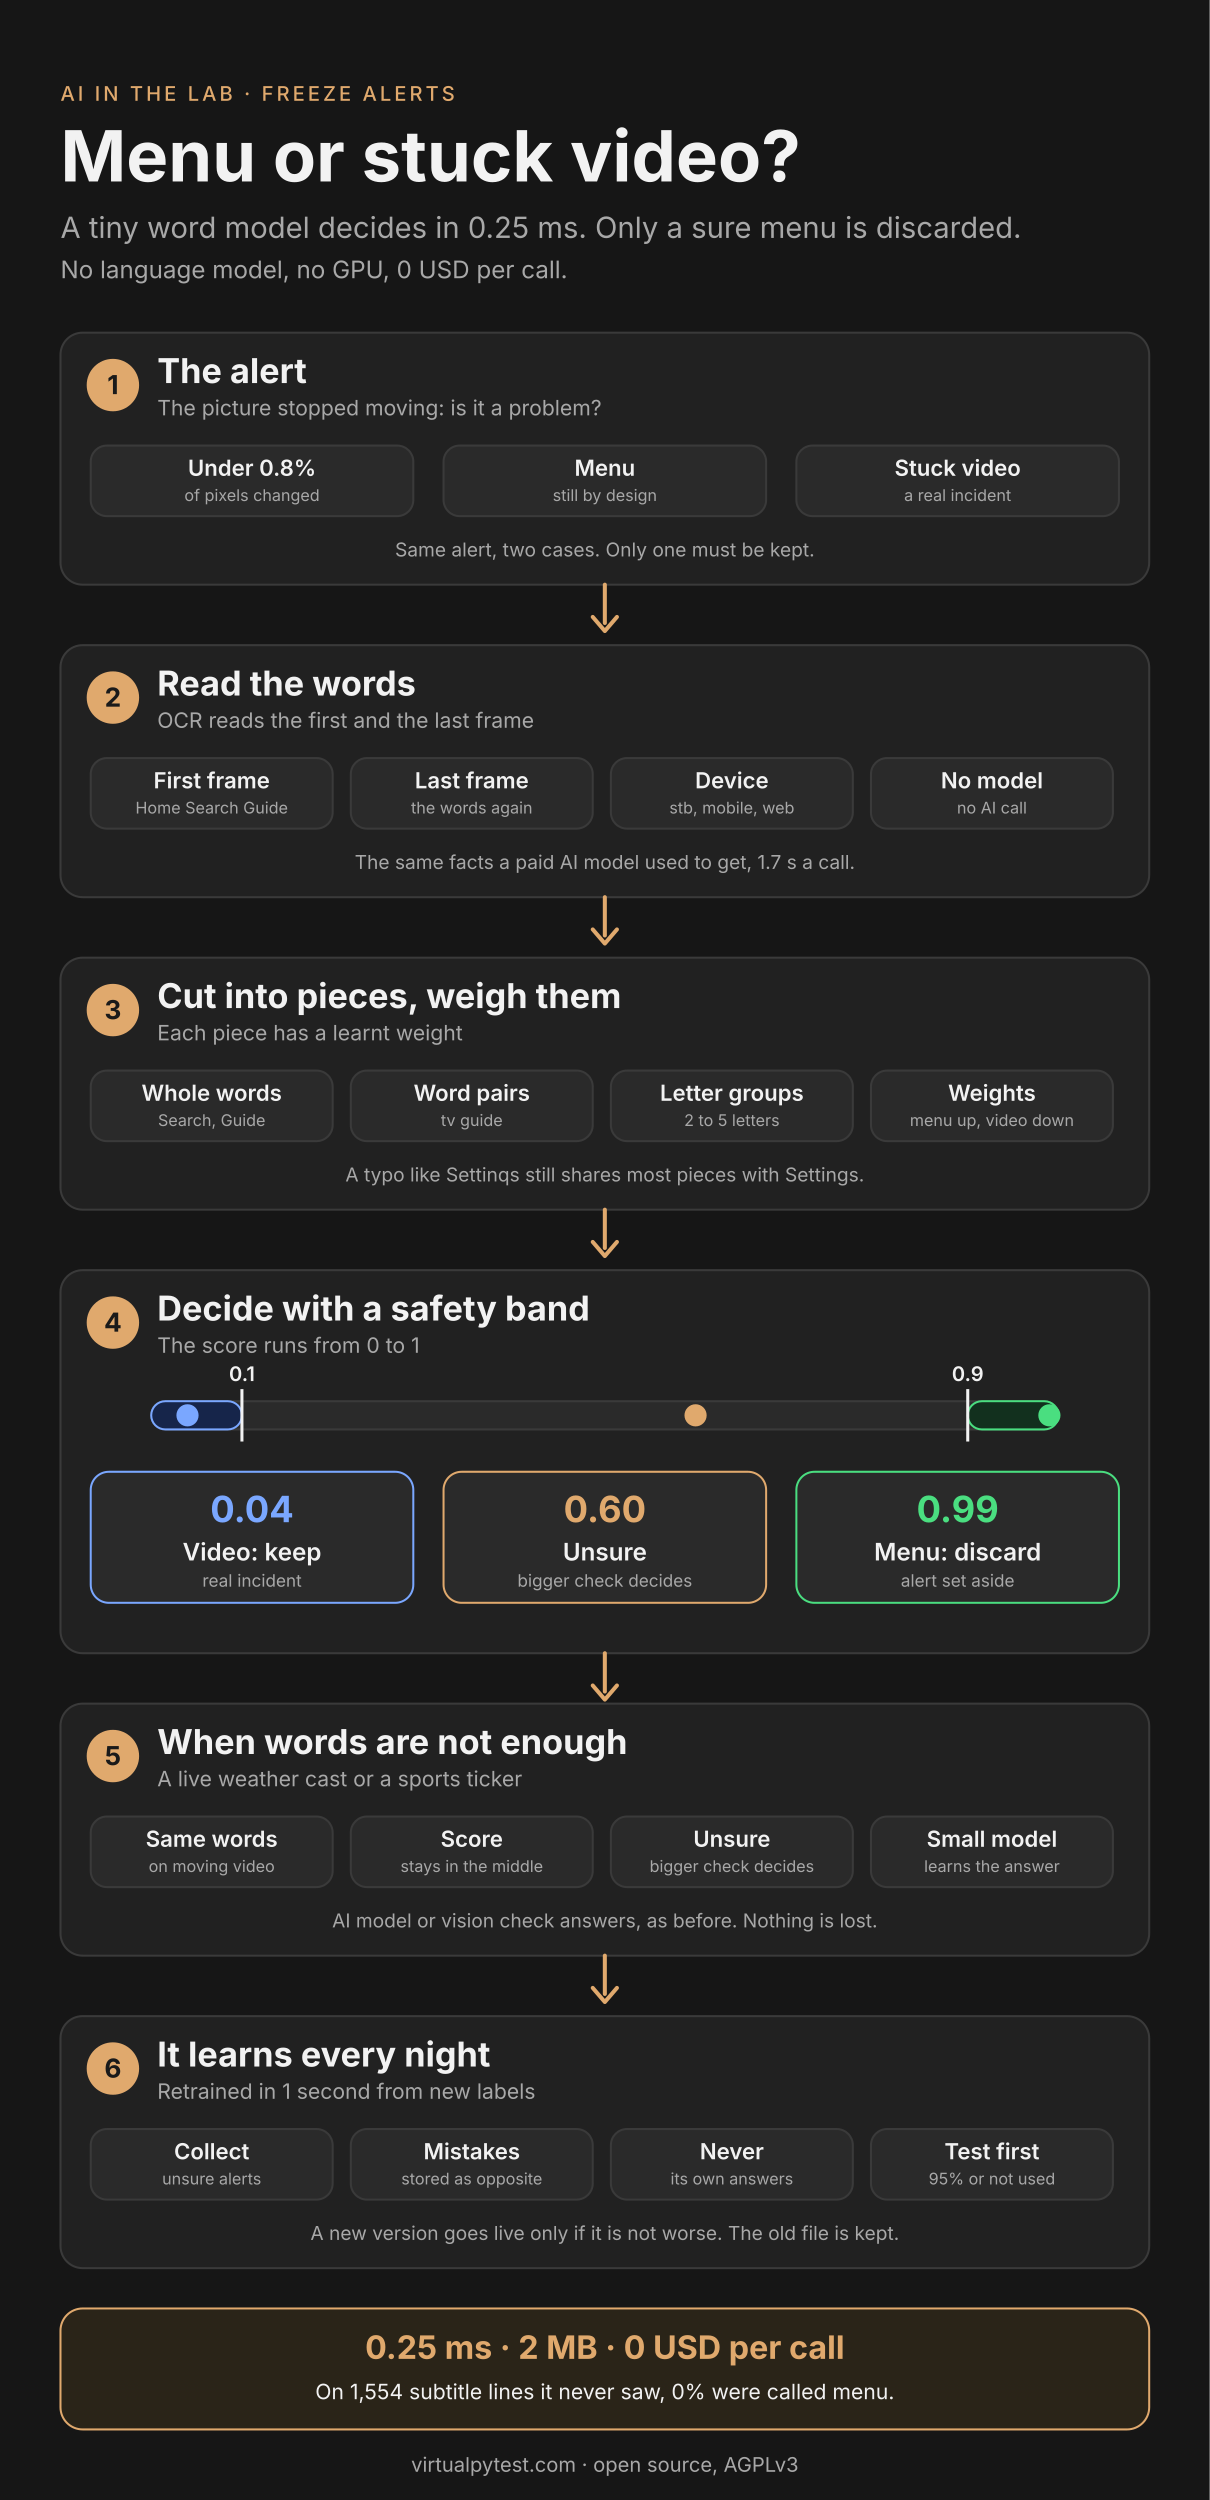
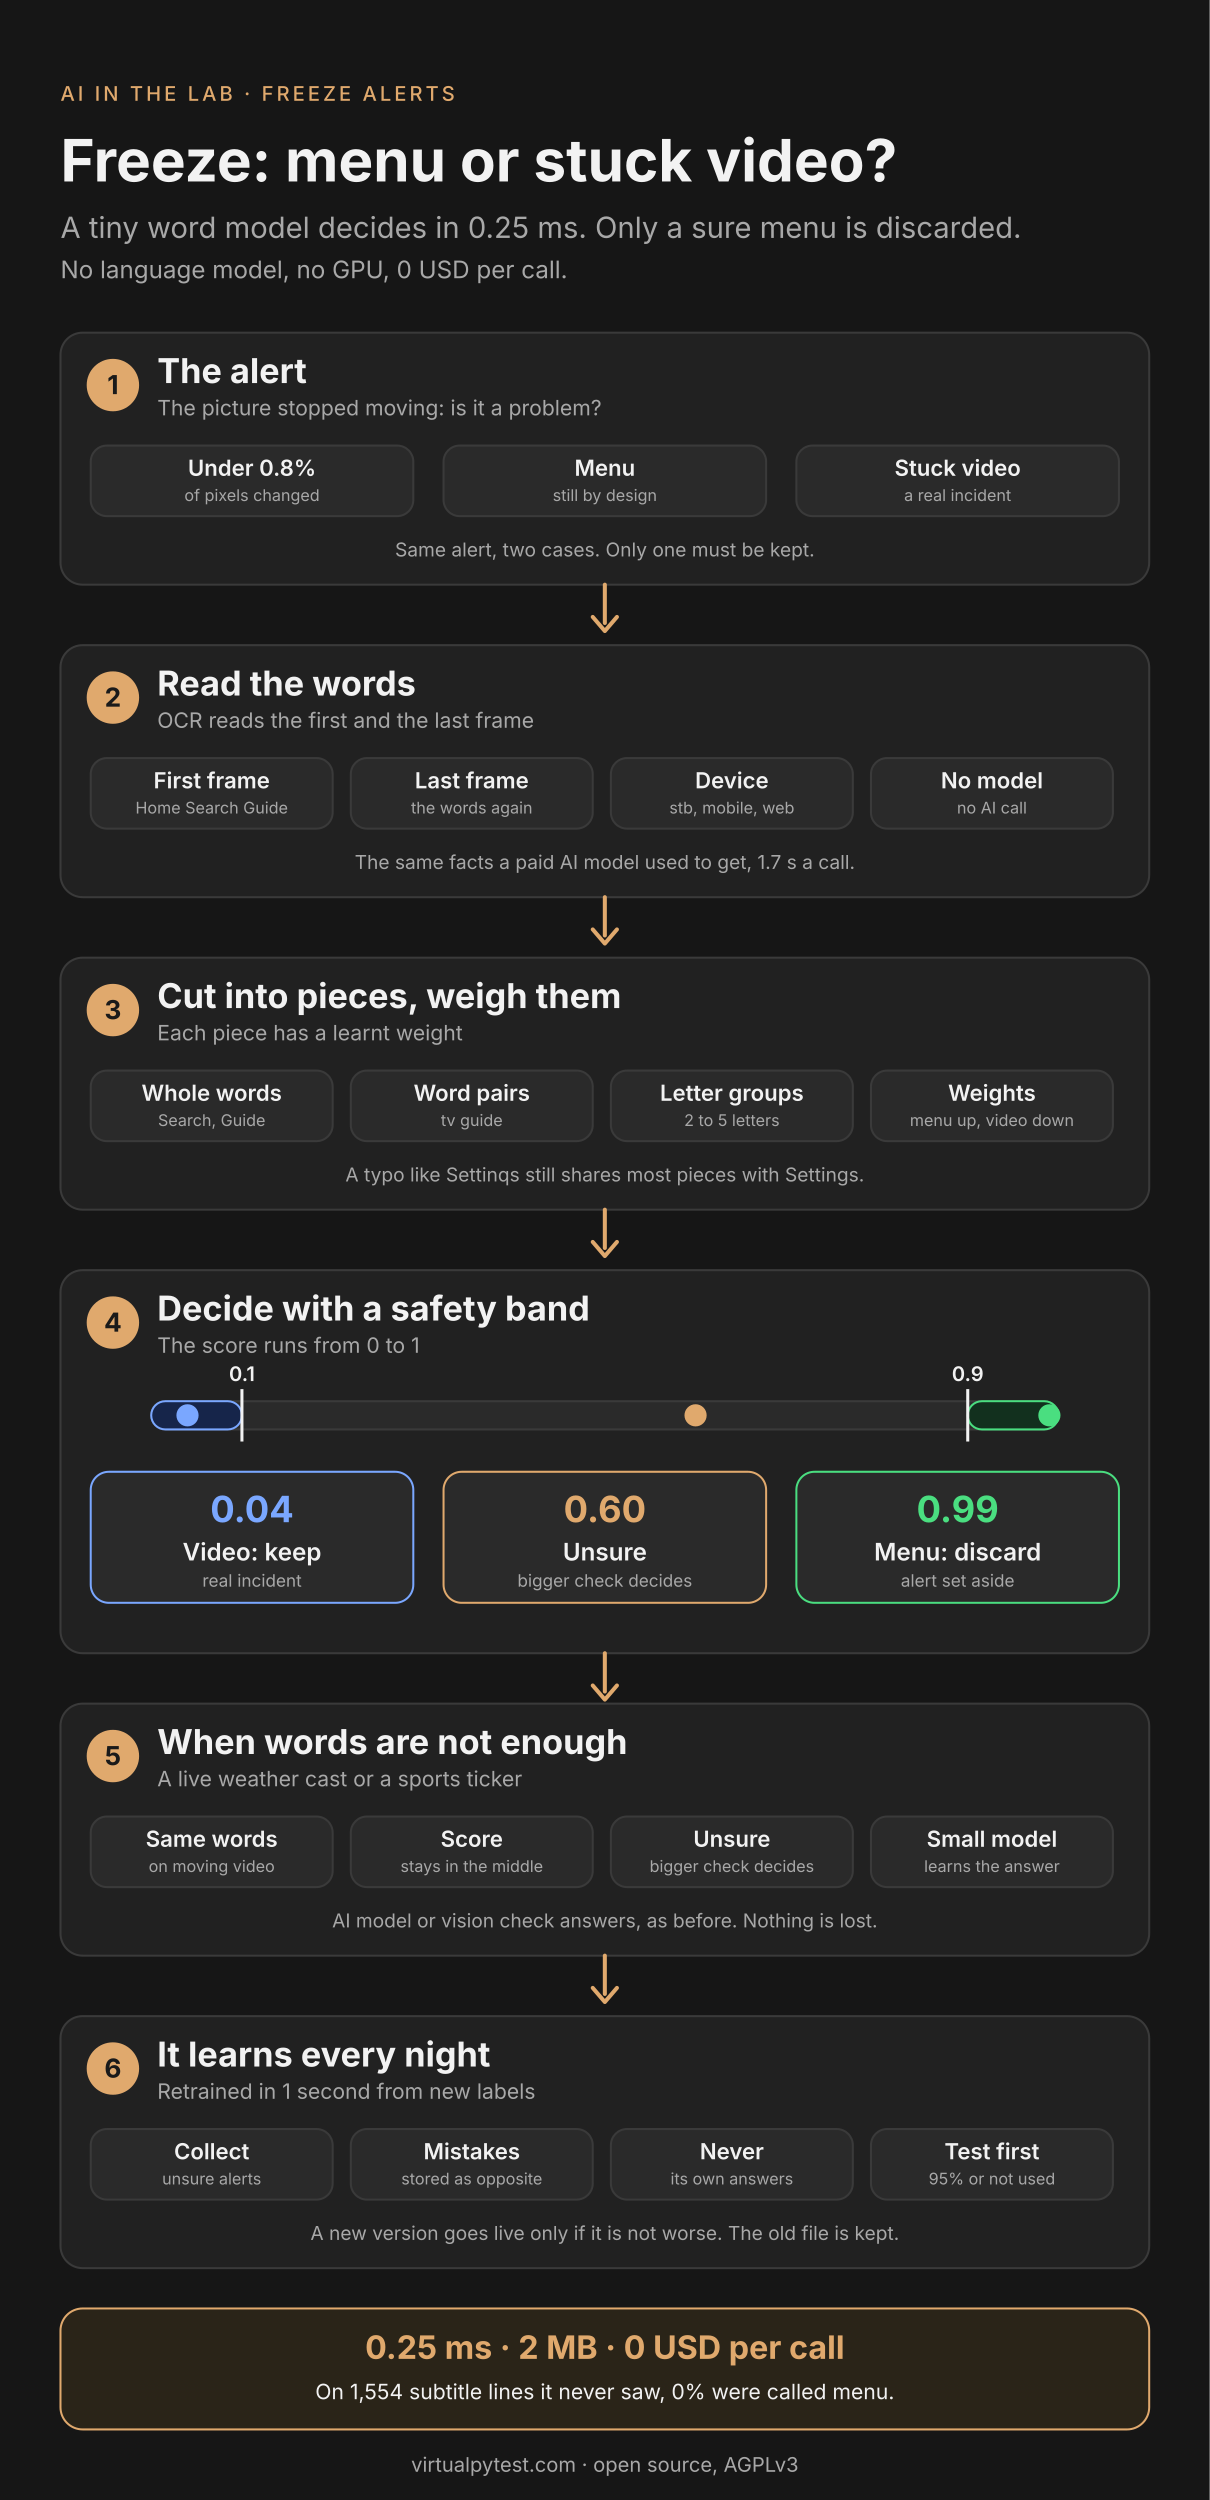
<svg xmlns="http://www.w3.org/2000/svg" viewBox="0 0 1200 2480" width="1200" height="2480" role="img" aria-labelledby="ti">
  <rect width="1200" height="2480" fill="#161616" />
  <text x="60" y="100" font-family="Geist,Inter,system-ui,-apple-system,Segoe UI,Helvetica,Arial,sans-serif" font-size="20" font-weight="500" fill="#e0a96d" text-anchor="start" letter-spacing="3">AI IN THE LAB · FREEZE ALERTS</text>
-   <text x="60" y="180" font-family="Geist,Inter,system-ui,-apple-system,Segoe UI,Helvetica,Arial,sans-serif" font-size="70" font-weight="700" fill="#f2f2f2" text-anchor="start" letter-spacing="0">Menu or stuck video?</text>
+   <text x="60" y="180" font-family="Geist,Inter,system-ui,-apple-system,Segoe UI,Helvetica,Arial,sans-serif" font-size="58" font-weight="700" fill="#f2f2f2" text-anchor="start" letter-spacing="0">Freeze: menu or stuck video?</text>
  <text x="60" y="236" font-family="Geist,Inter,system-ui,-apple-system,Segoe UI,Helvetica,Arial,sans-serif" font-size="29" font-weight="400" fill="#a8a8a8" text-anchor="start" letter-spacing="0">A tiny word model decides in 0.25 ms. Only a sure menu is discarded.</text>
  <text x="60" y="276" font-family="Geist,Inter,system-ui,-apple-system,Segoe UI,Helvetica,Arial,sans-serif" font-size="24" font-weight="400" fill="#a8a8a8" text-anchor="start" letter-spacing="0">No language model, no GPU, 0 USD per call.</text>
  <rect x="60" y="330" width="1080" height="250" rx="22" fill="#212121" stroke="#3a3a3a" stroke-width="2" />
  <circle cx="112" cy="382" r="26" fill="#e0a96d" />
  <text x="112" y="391" font-family="Geist,Inter,system-ui,-apple-system,Segoe UI,Helvetica,Arial,sans-serif" font-size="26" font-weight="700" fill="#1a1a1a" text-anchor="middle" letter-spacing="0">1</text>
  <text x="156" y="380" font-family="Geist,Inter,system-ui,-apple-system,Segoe UI,Helvetica,Arial,sans-serif" font-size="34" font-weight="700" fill="#f2f2f2" text-anchor="start" letter-spacing="0">The alert</text>
  <text x="156" y="412" font-family="Geist,Inter,system-ui,-apple-system,Segoe UI,Helvetica,Arial,sans-serif" font-size="21" font-weight="400" fill="#a8a8a8" text-anchor="start" letter-spacing="0">The picture stopped moving: is it a problem?</text>
  <rect x="90" y="442" width="320" height="70" rx="16" fill="#2a2a2a" stroke="#3a3a3a" stroke-width="2" />
  <text x="250.0" y="472" font-family="Geist,Inter,system-ui,-apple-system,Segoe UI,Helvetica,Arial,sans-serif" font-size="22" font-weight="600" fill="#f2f2f2" text-anchor="middle" letter-spacing="0">Under 0.8%</text>
  <text x="250.0" y="497" font-family="Geist,Inter,system-ui,-apple-system,Segoe UI,Helvetica,Arial,sans-serif" font-size="16" font-weight="400" fill="#a8a8a8" text-anchor="middle" letter-spacing="0">of pixels changed</text>
  <rect x="440" y="442" width="320" height="70" rx="16" fill="#2a2a2a" stroke="#3a3a3a" stroke-width="2" />
  <text x="600.0" y="472" font-family="Geist,Inter,system-ui,-apple-system,Segoe UI,Helvetica,Arial,sans-serif" font-size="22" font-weight="600" fill="#f2f2f2" text-anchor="middle" letter-spacing="0">Menu</text>
  <text x="600.0" y="497" font-family="Geist,Inter,system-ui,-apple-system,Segoe UI,Helvetica,Arial,sans-serif" font-size="16" font-weight="400" fill="#a8a8a8" text-anchor="middle" letter-spacing="0">still by design</text>
  <rect x="790" y="442" width="320" height="70" rx="16" fill="#2a2a2a" stroke="#3a3a3a" stroke-width="2" />
  <text x="950.0" y="472" font-family="Geist,Inter,system-ui,-apple-system,Segoe UI,Helvetica,Arial,sans-serif" font-size="22" font-weight="600" fill="#f2f2f2" text-anchor="middle" letter-spacing="0">Stuck video</text>
  <text x="950.0" y="497" font-family="Geist,Inter,system-ui,-apple-system,Segoe UI,Helvetica,Arial,sans-serif" font-size="16" font-weight="400" fill="#a8a8a8" text-anchor="middle" letter-spacing="0">a real incident</text>
  <text x="600" y="552" font-family="Geist,Inter,system-ui,-apple-system,Segoe UI,Helvetica,Arial,sans-serif" font-size="19" font-weight="400" fill="#a8a8a8" text-anchor="middle" letter-spacing="0">Same alert, two cases. Only one must be kept.</text>
  <path d="M600 580V618" stroke="#e0a96d" stroke-width="4" stroke-linecap="round" />
  <path d="M588 612L600 626L612 612" fill="none" stroke="#e0a96d" stroke-width="4" stroke-linecap="round" stroke-linejoin="round" />
  <rect x="60" y="640" width="1080" height="250" rx="22" fill="#212121" stroke="#3a3a3a" stroke-width="2" />
  <circle cx="112" cy="692" r="26" fill="#e0a96d" />
  <text x="112" y="701" font-family="Geist,Inter,system-ui,-apple-system,Segoe UI,Helvetica,Arial,sans-serif" font-size="26" font-weight="700" fill="#1a1a1a" text-anchor="middle" letter-spacing="0">2</text>
  <text x="156" y="690" font-family="Geist,Inter,system-ui,-apple-system,Segoe UI,Helvetica,Arial,sans-serif" font-size="34" font-weight="700" fill="#f2f2f2" text-anchor="start" letter-spacing="0">Read the words</text>
  <text x="156" y="722" font-family="Geist,Inter,system-ui,-apple-system,Segoe UI,Helvetica,Arial,sans-serif" font-size="21" font-weight="400" fill="#a8a8a8" text-anchor="start" letter-spacing="0">OCR reads the first and the last frame</text>
  <rect x="90" y="752" width="240" height="70" rx="16" fill="#2a2a2a" stroke="#3a3a3a" stroke-width="2" />
  <text x="210.0" y="782" font-family="Geist,Inter,system-ui,-apple-system,Segoe UI,Helvetica,Arial,sans-serif" font-size="22" font-weight="600" fill="#f2f2f2" text-anchor="middle" letter-spacing="0">First frame</text>
  <text x="210.0" y="807" font-family="Geist,Inter,system-ui,-apple-system,Segoe UI,Helvetica,Arial,sans-serif" font-size="16" font-weight="400" fill="#a8a8a8" text-anchor="middle" letter-spacing="0">Home Search Guide</text>
  <rect x="348" y="752" width="240" height="70" rx="16" fill="#2a2a2a" stroke="#3a3a3a" stroke-width="2" />
  <text x="468.0" y="782" font-family="Geist,Inter,system-ui,-apple-system,Segoe UI,Helvetica,Arial,sans-serif" font-size="22" font-weight="600" fill="#f2f2f2" text-anchor="middle" letter-spacing="0">Last frame</text>
  <text x="468.0" y="807" font-family="Geist,Inter,system-ui,-apple-system,Segoe UI,Helvetica,Arial,sans-serif" font-size="16" font-weight="400" fill="#a8a8a8" text-anchor="middle" letter-spacing="0">the words again</text>
  <rect x="606" y="752" width="240" height="70" rx="16" fill="#2a2a2a" stroke="#3a3a3a" stroke-width="2" />
  <text x="726.0" y="782" font-family="Geist,Inter,system-ui,-apple-system,Segoe UI,Helvetica,Arial,sans-serif" font-size="22" font-weight="600" fill="#f2f2f2" text-anchor="middle" letter-spacing="0">Device</text>
  <text x="726.0" y="807" font-family="Geist,Inter,system-ui,-apple-system,Segoe UI,Helvetica,Arial,sans-serif" font-size="16" font-weight="400" fill="#a8a8a8" text-anchor="middle" letter-spacing="0">stb, mobile, web</text>
  <rect x="864" y="752" width="240" height="70" rx="16" fill="#2a2a2a" stroke="#3a3a3a" stroke-width="2" />
  <text x="984.0" y="782" font-family="Geist,Inter,system-ui,-apple-system,Segoe UI,Helvetica,Arial,sans-serif" font-size="22" font-weight="600" fill="#f2f2f2" text-anchor="middle" letter-spacing="0">No model</text>
  <text x="984.0" y="807" font-family="Geist,Inter,system-ui,-apple-system,Segoe UI,Helvetica,Arial,sans-serif" font-size="16" font-weight="400" fill="#a8a8a8" text-anchor="middle" letter-spacing="0">no AI call</text>
  <text x="600" y="862" font-family="Geist,Inter,system-ui,-apple-system,Segoe UI,Helvetica,Arial,sans-serif" font-size="19" font-weight="400" fill="#a8a8a8" text-anchor="middle" letter-spacing="0">The same facts a paid AI model used to get, 1.7 s a call.</text>
  <path d="M600 890V928" stroke="#e0a96d" stroke-width="4" stroke-linecap="round" />
  <path d="M588 922L600 936L612 922" fill="none" stroke="#e0a96d" stroke-width="4" stroke-linecap="round" stroke-linejoin="round" />
  <rect x="60" y="950" width="1080" height="250" rx="22" fill="#212121" stroke="#3a3a3a" stroke-width="2" />
  <circle cx="112" cy="1002" r="26" fill="#e0a96d" />
  <text x="112" y="1011" font-family="Geist,Inter,system-ui,-apple-system,Segoe UI,Helvetica,Arial,sans-serif" font-size="26" font-weight="700" fill="#1a1a1a" text-anchor="middle" letter-spacing="0">3</text>
  <text x="156" y="1000" font-family="Geist,Inter,system-ui,-apple-system,Segoe UI,Helvetica,Arial,sans-serif" font-size="34" font-weight="700" fill="#f2f2f2" text-anchor="start" letter-spacing="0">Cut into pieces, weigh them</text>
  <text x="156" y="1032" font-family="Geist,Inter,system-ui,-apple-system,Segoe UI,Helvetica,Arial,sans-serif" font-size="21" font-weight="400" fill="#a8a8a8" text-anchor="start" letter-spacing="0">Each piece has a learnt weight</text>
  <rect x="90" y="1062" width="240" height="70" rx="16" fill="#2a2a2a" stroke="#3a3a3a" stroke-width="2" />
  <text x="210.0" y="1092" font-family="Geist,Inter,system-ui,-apple-system,Segoe UI,Helvetica,Arial,sans-serif" font-size="22" font-weight="600" fill="#f2f2f2" text-anchor="middle" letter-spacing="0">Whole words</text>
  <text x="210.0" y="1117" font-family="Geist,Inter,system-ui,-apple-system,Segoe UI,Helvetica,Arial,sans-serif" font-size="16" font-weight="400" fill="#a8a8a8" text-anchor="middle" letter-spacing="0">Search, Guide</text>
  <rect x="348" y="1062" width="240" height="70" rx="16" fill="#2a2a2a" stroke="#3a3a3a" stroke-width="2" />
  <text x="468.0" y="1092" font-family="Geist,Inter,system-ui,-apple-system,Segoe UI,Helvetica,Arial,sans-serif" font-size="22" font-weight="600" fill="#f2f2f2" text-anchor="middle" letter-spacing="0">Word pairs</text>
  <text x="468.0" y="1117" font-family="Geist,Inter,system-ui,-apple-system,Segoe UI,Helvetica,Arial,sans-serif" font-size="16" font-weight="400" fill="#a8a8a8" text-anchor="middle" letter-spacing="0">tv guide</text>
  <rect x="606" y="1062" width="240" height="70" rx="16" fill="#2a2a2a" stroke="#3a3a3a" stroke-width="2" />
  <text x="726.0" y="1092" font-family="Geist,Inter,system-ui,-apple-system,Segoe UI,Helvetica,Arial,sans-serif" font-size="22" font-weight="600" fill="#f2f2f2" text-anchor="middle" letter-spacing="0">Letter groups</text>
  <text x="726.0" y="1117" font-family="Geist,Inter,system-ui,-apple-system,Segoe UI,Helvetica,Arial,sans-serif" font-size="16" font-weight="400" fill="#a8a8a8" text-anchor="middle" letter-spacing="0">2 to 5 letters</text>
  <rect x="864" y="1062" width="240" height="70" rx="16" fill="#2a2a2a" stroke="#3a3a3a" stroke-width="2" />
  <text x="984.0" y="1092" font-family="Geist,Inter,system-ui,-apple-system,Segoe UI,Helvetica,Arial,sans-serif" font-size="22" font-weight="600" fill="#f2f2f2" text-anchor="middle" letter-spacing="0">Weights</text>
  <text x="984.0" y="1117" font-family="Geist,Inter,system-ui,-apple-system,Segoe UI,Helvetica,Arial,sans-serif" font-size="16" font-weight="400" fill="#a8a8a8" text-anchor="middle" letter-spacing="0">menu up, video down</text>
  <text x="600" y="1172" font-family="Geist,Inter,system-ui,-apple-system,Segoe UI,Helvetica,Arial,sans-serif" font-size="19" font-weight="400" fill="#a8a8a8" text-anchor="middle" letter-spacing="0">A typo like Settinqs still shares most pieces with Settings.</text>
  <path d="M600 1200V1238" stroke="#e0a96d" stroke-width="4" stroke-linecap="round" />
  <path d="M588 1232L600 1246L612 1232" fill="none" stroke="#e0a96d" stroke-width="4" stroke-linecap="round" stroke-linejoin="round" />
  <rect x="60" y="1260" width="1080" height="380" rx="22" fill="#212121" stroke="#3a3a3a" stroke-width="2" />
  <circle cx="112" cy="1312" r="26" fill="#e0a96d" />
  <text x="112" y="1321" font-family="Geist,Inter,system-ui,-apple-system,Segoe UI,Helvetica,Arial,sans-serif" font-size="26" font-weight="700" fill="#1a1a1a" text-anchor="middle" letter-spacing="0">4</text>
  <text x="156" y="1310" font-family="Geist,Inter,system-ui,-apple-system,Segoe UI,Helvetica,Arial,sans-serif" font-size="34" font-weight="700" fill="#f2f2f2" text-anchor="start" letter-spacing="0">Decide with a safety band</text>
  <text x="156" y="1342" font-family="Geist,Inter,system-ui,-apple-system,Segoe UI,Helvetica,Arial,sans-serif" font-size="21" font-weight="400" fill="#a8a8a8" text-anchor="start" letter-spacing="0">The score runs from 0 to 1</text>
  <rect x="150" y="1390" width="900" height="28" rx="14" fill="#2a2a2a" stroke="#3a3a3a" stroke-width="2" />
  <rect x="150" y="1390" width="90.0" height="28" rx="14" fill="#16254a" stroke="#7aa7ff" stroke-width="2" />
  <rect x="960.0" y="1390" width="90.0" height="28" rx="14" fill="#12301e" stroke="#4ade80" stroke-width="2" />
  <line x1="240.0" y1="1378" x2="240.0" y2="1430" stroke="#f2f2f2" stroke-width="3" />
  <text x="240.0" y="1370" font-family="Geist,Inter,system-ui,-apple-system,Segoe UI,Helvetica,Arial,sans-serif" font-size="20" font-weight="600" fill="#f2f2f2" text-anchor="middle" letter-spacing="0">0.1</text>
  <line x1="960.0" y1="1378" x2="960.0" y2="1430" stroke="#f2f2f2" stroke-width="3" />
  <text x="960.0" y="1370" font-family="Geist,Inter,system-ui,-apple-system,Segoe UI,Helvetica,Arial,sans-serif" font-size="20" font-weight="600" fill="#f2f2f2" text-anchor="middle" letter-spacing="0">0.9</text>
  <circle cx="186.0" cy="1404" r="11" fill="#7aa7ff" />
  <circle cx="690.0" cy="1404" r="11" fill="#e0a96d" />
  <circle cx="1041.0" cy="1404" r="11" fill="#4ade80" />
  <rect x="90" y="1460" width="320" height="130" rx="18" fill="#2a2a2a" stroke="#7aa7ff" stroke-width="2" />
  <text x="250" y="1510" font-family="Geist,Inter,system-ui,-apple-system,Segoe UI,Helvetica,Arial,sans-serif" font-size="36" font-weight="700" fill="#7aa7ff" text-anchor="middle" letter-spacing="0">0.04</text>
  <text x="250" y="1548" font-family="Geist,Inter,system-ui,-apple-system,Segoe UI,Helvetica,Arial,sans-serif" font-size="24" font-weight="600" fill="#f2f2f2" text-anchor="middle" letter-spacing="0">Video: keep</text>
  <text x="250" y="1574" font-family="Geist,Inter,system-ui,-apple-system,Segoe UI,Helvetica,Arial,sans-serif" font-size="17" font-weight="400" fill="#a8a8a8" text-anchor="middle" letter-spacing="0">real incident</text>
  <rect x="440" y="1460" width="320" height="130" rx="18" fill="#2a2a2a" stroke="#e0a96d" stroke-width="2" />
  <text x="600" y="1510" font-family="Geist,Inter,system-ui,-apple-system,Segoe UI,Helvetica,Arial,sans-serif" font-size="36" font-weight="700" fill="#e0a96d" text-anchor="middle" letter-spacing="0">0.60</text>
  <text x="600" y="1548" font-family="Geist,Inter,system-ui,-apple-system,Segoe UI,Helvetica,Arial,sans-serif" font-size="24" font-weight="600" fill="#f2f2f2" text-anchor="middle" letter-spacing="0">Unsure</text>
  <text x="600" y="1574" font-family="Geist,Inter,system-ui,-apple-system,Segoe UI,Helvetica,Arial,sans-serif" font-size="17" font-weight="400" fill="#a8a8a8" text-anchor="middle" letter-spacing="0">bigger check decides</text>
  <rect x="790" y="1460" width="320" height="130" rx="18" fill="#2a2a2a" stroke="#4ade80" stroke-width="2" />
  <text x="950" y="1510" font-family="Geist,Inter,system-ui,-apple-system,Segoe UI,Helvetica,Arial,sans-serif" font-size="36" font-weight="700" fill="#4ade80" text-anchor="middle" letter-spacing="0">0.99</text>
  <text x="950" y="1548" font-family="Geist,Inter,system-ui,-apple-system,Segoe UI,Helvetica,Arial,sans-serif" font-size="24" font-weight="600" fill="#f2f2f2" text-anchor="middle" letter-spacing="0">Menu: discard</text>
  <text x="950" y="1574" font-family="Geist,Inter,system-ui,-apple-system,Segoe UI,Helvetica,Arial,sans-serif" font-size="17" font-weight="400" fill="#a8a8a8" text-anchor="middle" letter-spacing="0">alert set aside</text>
  <path d="M600 1640V1678" stroke="#e0a96d" stroke-width="4" stroke-linecap="round" />
  <path d="M588 1672L600 1686L612 1672" fill="none" stroke="#e0a96d" stroke-width="4" stroke-linecap="round" stroke-linejoin="round" />
  <rect x="60" y="1690" width="1080" height="250" rx="22" fill="#212121" stroke="#3a3a3a" stroke-width="2" />
  <circle cx="112" cy="1742" r="26" fill="#e0a96d" />
  <text x="112" y="1751" font-family="Geist,Inter,system-ui,-apple-system,Segoe UI,Helvetica,Arial,sans-serif" font-size="26" font-weight="700" fill="#1a1a1a" text-anchor="middle" letter-spacing="0">5</text>
  <text x="156" y="1740" font-family="Geist,Inter,system-ui,-apple-system,Segoe UI,Helvetica,Arial,sans-serif" font-size="34" font-weight="700" fill="#f2f2f2" text-anchor="start" letter-spacing="0">When words are not enough</text>
  <text x="156" y="1772" font-family="Geist,Inter,system-ui,-apple-system,Segoe UI,Helvetica,Arial,sans-serif" font-size="21" font-weight="400" fill="#a8a8a8" text-anchor="start" letter-spacing="0">A live weather cast or a sports ticker</text>
  <rect x="90" y="1802" width="240" height="70" rx="16" fill="#2a2a2a" stroke="#3a3a3a" stroke-width="2" />
  <text x="210.0" y="1832" font-family="Geist,Inter,system-ui,-apple-system,Segoe UI,Helvetica,Arial,sans-serif" font-size="22" font-weight="600" fill="#f2f2f2" text-anchor="middle" letter-spacing="0">Same words</text>
  <text x="210.0" y="1857" font-family="Geist,Inter,system-ui,-apple-system,Segoe UI,Helvetica,Arial,sans-serif" font-size="16" font-weight="400" fill="#a8a8a8" text-anchor="middle" letter-spacing="0">on moving video</text>
  <rect x="348" y="1802" width="240" height="70" rx="16" fill="#2a2a2a" stroke="#3a3a3a" stroke-width="2" />
  <text x="468.0" y="1832" font-family="Geist,Inter,system-ui,-apple-system,Segoe UI,Helvetica,Arial,sans-serif" font-size="22" font-weight="600" fill="#f2f2f2" text-anchor="middle" letter-spacing="0">Score</text>
  <text x="468.0" y="1857" font-family="Geist,Inter,system-ui,-apple-system,Segoe UI,Helvetica,Arial,sans-serif" font-size="16" font-weight="400" fill="#a8a8a8" text-anchor="middle" letter-spacing="0">stays in the middle</text>
  <rect x="606" y="1802" width="240" height="70" rx="16" fill="#2a2a2a" stroke="#3a3a3a" stroke-width="2" />
  <text x="726.0" y="1832" font-family="Geist,Inter,system-ui,-apple-system,Segoe UI,Helvetica,Arial,sans-serif" font-size="22" font-weight="600" fill="#f2f2f2" text-anchor="middle" letter-spacing="0">Unsure</text>
  <text x="726.0" y="1857" font-family="Geist,Inter,system-ui,-apple-system,Segoe UI,Helvetica,Arial,sans-serif" font-size="16" font-weight="400" fill="#a8a8a8" text-anchor="middle" letter-spacing="0">bigger check decides</text>
  <rect x="864" y="1802" width="240" height="70" rx="16" fill="#2a2a2a" stroke="#3a3a3a" stroke-width="2" />
  <text x="984.0" y="1832" font-family="Geist,Inter,system-ui,-apple-system,Segoe UI,Helvetica,Arial,sans-serif" font-size="22" font-weight="600" fill="#f2f2f2" text-anchor="middle" letter-spacing="0">Small model</text>
  <text x="984.0" y="1857" font-family="Geist,Inter,system-ui,-apple-system,Segoe UI,Helvetica,Arial,sans-serif" font-size="16" font-weight="400" fill="#a8a8a8" text-anchor="middle" letter-spacing="0">learns the answer</text>
  <text x="600" y="1912" font-family="Geist,Inter,system-ui,-apple-system,Segoe UI,Helvetica,Arial,sans-serif" font-size="19" font-weight="400" fill="#a8a8a8" text-anchor="middle" letter-spacing="0">AI model or vision check answers, as before. Nothing is lost.</text>
  <path d="M600 1940V1978" stroke="#e0a96d" stroke-width="4" stroke-linecap="round" />
  <path d="M588 1972L600 1986L612 1972" fill="none" stroke="#e0a96d" stroke-width="4" stroke-linecap="round" stroke-linejoin="round" />
  <rect x="60" y="2000" width="1080" height="250" rx="22" fill="#212121" stroke="#3a3a3a" stroke-width="2" />
  <circle cx="112" cy="2052" r="26" fill="#e0a96d" />
  <text x="112" y="2061" font-family="Geist,Inter,system-ui,-apple-system,Segoe UI,Helvetica,Arial,sans-serif" font-size="26" font-weight="700" fill="#1a1a1a" text-anchor="middle" letter-spacing="0">6</text>
  <text x="156" y="2050" font-family="Geist,Inter,system-ui,-apple-system,Segoe UI,Helvetica,Arial,sans-serif" font-size="34" font-weight="700" fill="#f2f2f2" text-anchor="start" letter-spacing="0">It learns every night</text>
  <text x="156" y="2082" font-family="Geist,Inter,system-ui,-apple-system,Segoe UI,Helvetica,Arial,sans-serif" font-size="21" font-weight="400" fill="#a8a8a8" text-anchor="start" letter-spacing="0">Retrained in 1 second from new labels</text>
  <rect x="90" y="2112" width="240" height="70" rx="16" fill="#2a2a2a" stroke="#3a3a3a" stroke-width="2" />
  <text x="210.0" y="2142" font-family="Geist,Inter,system-ui,-apple-system,Segoe UI,Helvetica,Arial,sans-serif" font-size="22" font-weight="600" fill="#f2f2f2" text-anchor="middle" letter-spacing="0">Collect</text>
  <text x="210.0" y="2167" font-family="Geist,Inter,system-ui,-apple-system,Segoe UI,Helvetica,Arial,sans-serif" font-size="16" font-weight="400" fill="#a8a8a8" text-anchor="middle" letter-spacing="0">unsure alerts</text>
  <rect x="348" y="2112" width="240" height="70" rx="16" fill="#2a2a2a" stroke="#3a3a3a" stroke-width="2" />
  <text x="468.0" y="2142" font-family="Geist,Inter,system-ui,-apple-system,Segoe UI,Helvetica,Arial,sans-serif" font-size="22" font-weight="600" fill="#f2f2f2" text-anchor="middle" letter-spacing="0">Mistakes</text>
  <text x="468.0" y="2167" font-family="Geist,Inter,system-ui,-apple-system,Segoe UI,Helvetica,Arial,sans-serif" font-size="16" font-weight="400" fill="#a8a8a8" text-anchor="middle" letter-spacing="0">stored as opposite</text>
  <rect x="606" y="2112" width="240" height="70" rx="16" fill="#2a2a2a" stroke="#3a3a3a" stroke-width="2" />
  <text x="726.0" y="2142" font-family="Geist,Inter,system-ui,-apple-system,Segoe UI,Helvetica,Arial,sans-serif" font-size="22" font-weight="600" fill="#f2f2f2" text-anchor="middle" letter-spacing="0">Never</text>
  <text x="726.0" y="2167" font-family="Geist,Inter,system-ui,-apple-system,Segoe UI,Helvetica,Arial,sans-serif" font-size="16" font-weight="400" fill="#a8a8a8" text-anchor="middle" letter-spacing="0">its own answers</text>
  <rect x="864" y="2112" width="240" height="70" rx="16" fill="#2a2a2a" stroke="#3a3a3a" stroke-width="2" />
  <text x="984.0" y="2142" font-family="Geist,Inter,system-ui,-apple-system,Segoe UI,Helvetica,Arial,sans-serif" font-size="22" font-weight="600" fill="#f2f2f2" text-anchor="middle" letter-spacing="0">Test first</text>
  <text x="984.0" y="2167" font-family="Geist,Inter,system-ui,-apple-system,Segoe UI,Helvetica,Arial,sans-serif" font-size="16" font-weight="400" fill="#a8a8a8" text-anchor="middle" letter-spacing="0">95% or not used</text>
  <text x="600" y="2222" font-family="Geist,Inter,system-ui,-apple-system,Segoe UI,Helvetica,Arial,sans-serif" font-size="19" font-weight="400" fill="#a8a8a8" text-anchor="middle" letter-spacing="0">A new version goes live only if it is not worse. The old file is kept.</text>
  <rect x="60" y="2290" width="1080" height="120" rx="22" fill="#2a2418" stroke="#e0a96d" stroke-width="2" />
  <text x="600" y="2340" font-family="Geist,Inter,system-ui,-apple-system,Segoe UI,Helvetica,Arial,sans-serif" font-size="32" font-weight="700" fill="#e0a96d" text-anchor="middle" letter-spacing="0">0.25 ms · 2 MB · 0 USD per call</text>
  <text x="600" y="2380" font-family="Geist,Inter,system-ui,-apple-system,Segoe UI,Helvetica,Arial,sans-serif" font-size="21" font-weight="400" fill="#f2f2f2" text-anchor="middle" letter-spacing="0">On 1,554 subtitle lines it never saw, 0% were called menu.</text>
  <text x="600" y="2452" font-family="Geist,Inter,system-ui,-apple-system,Segoe UI,Helvetica,Arial,sans-serif" font-size="20" font-weight="400" fill="#a8a8a8" text-anchor="middle" letter-spacing="0">virtualpytest.com · open source, AGPLv3</text>
</svg>
